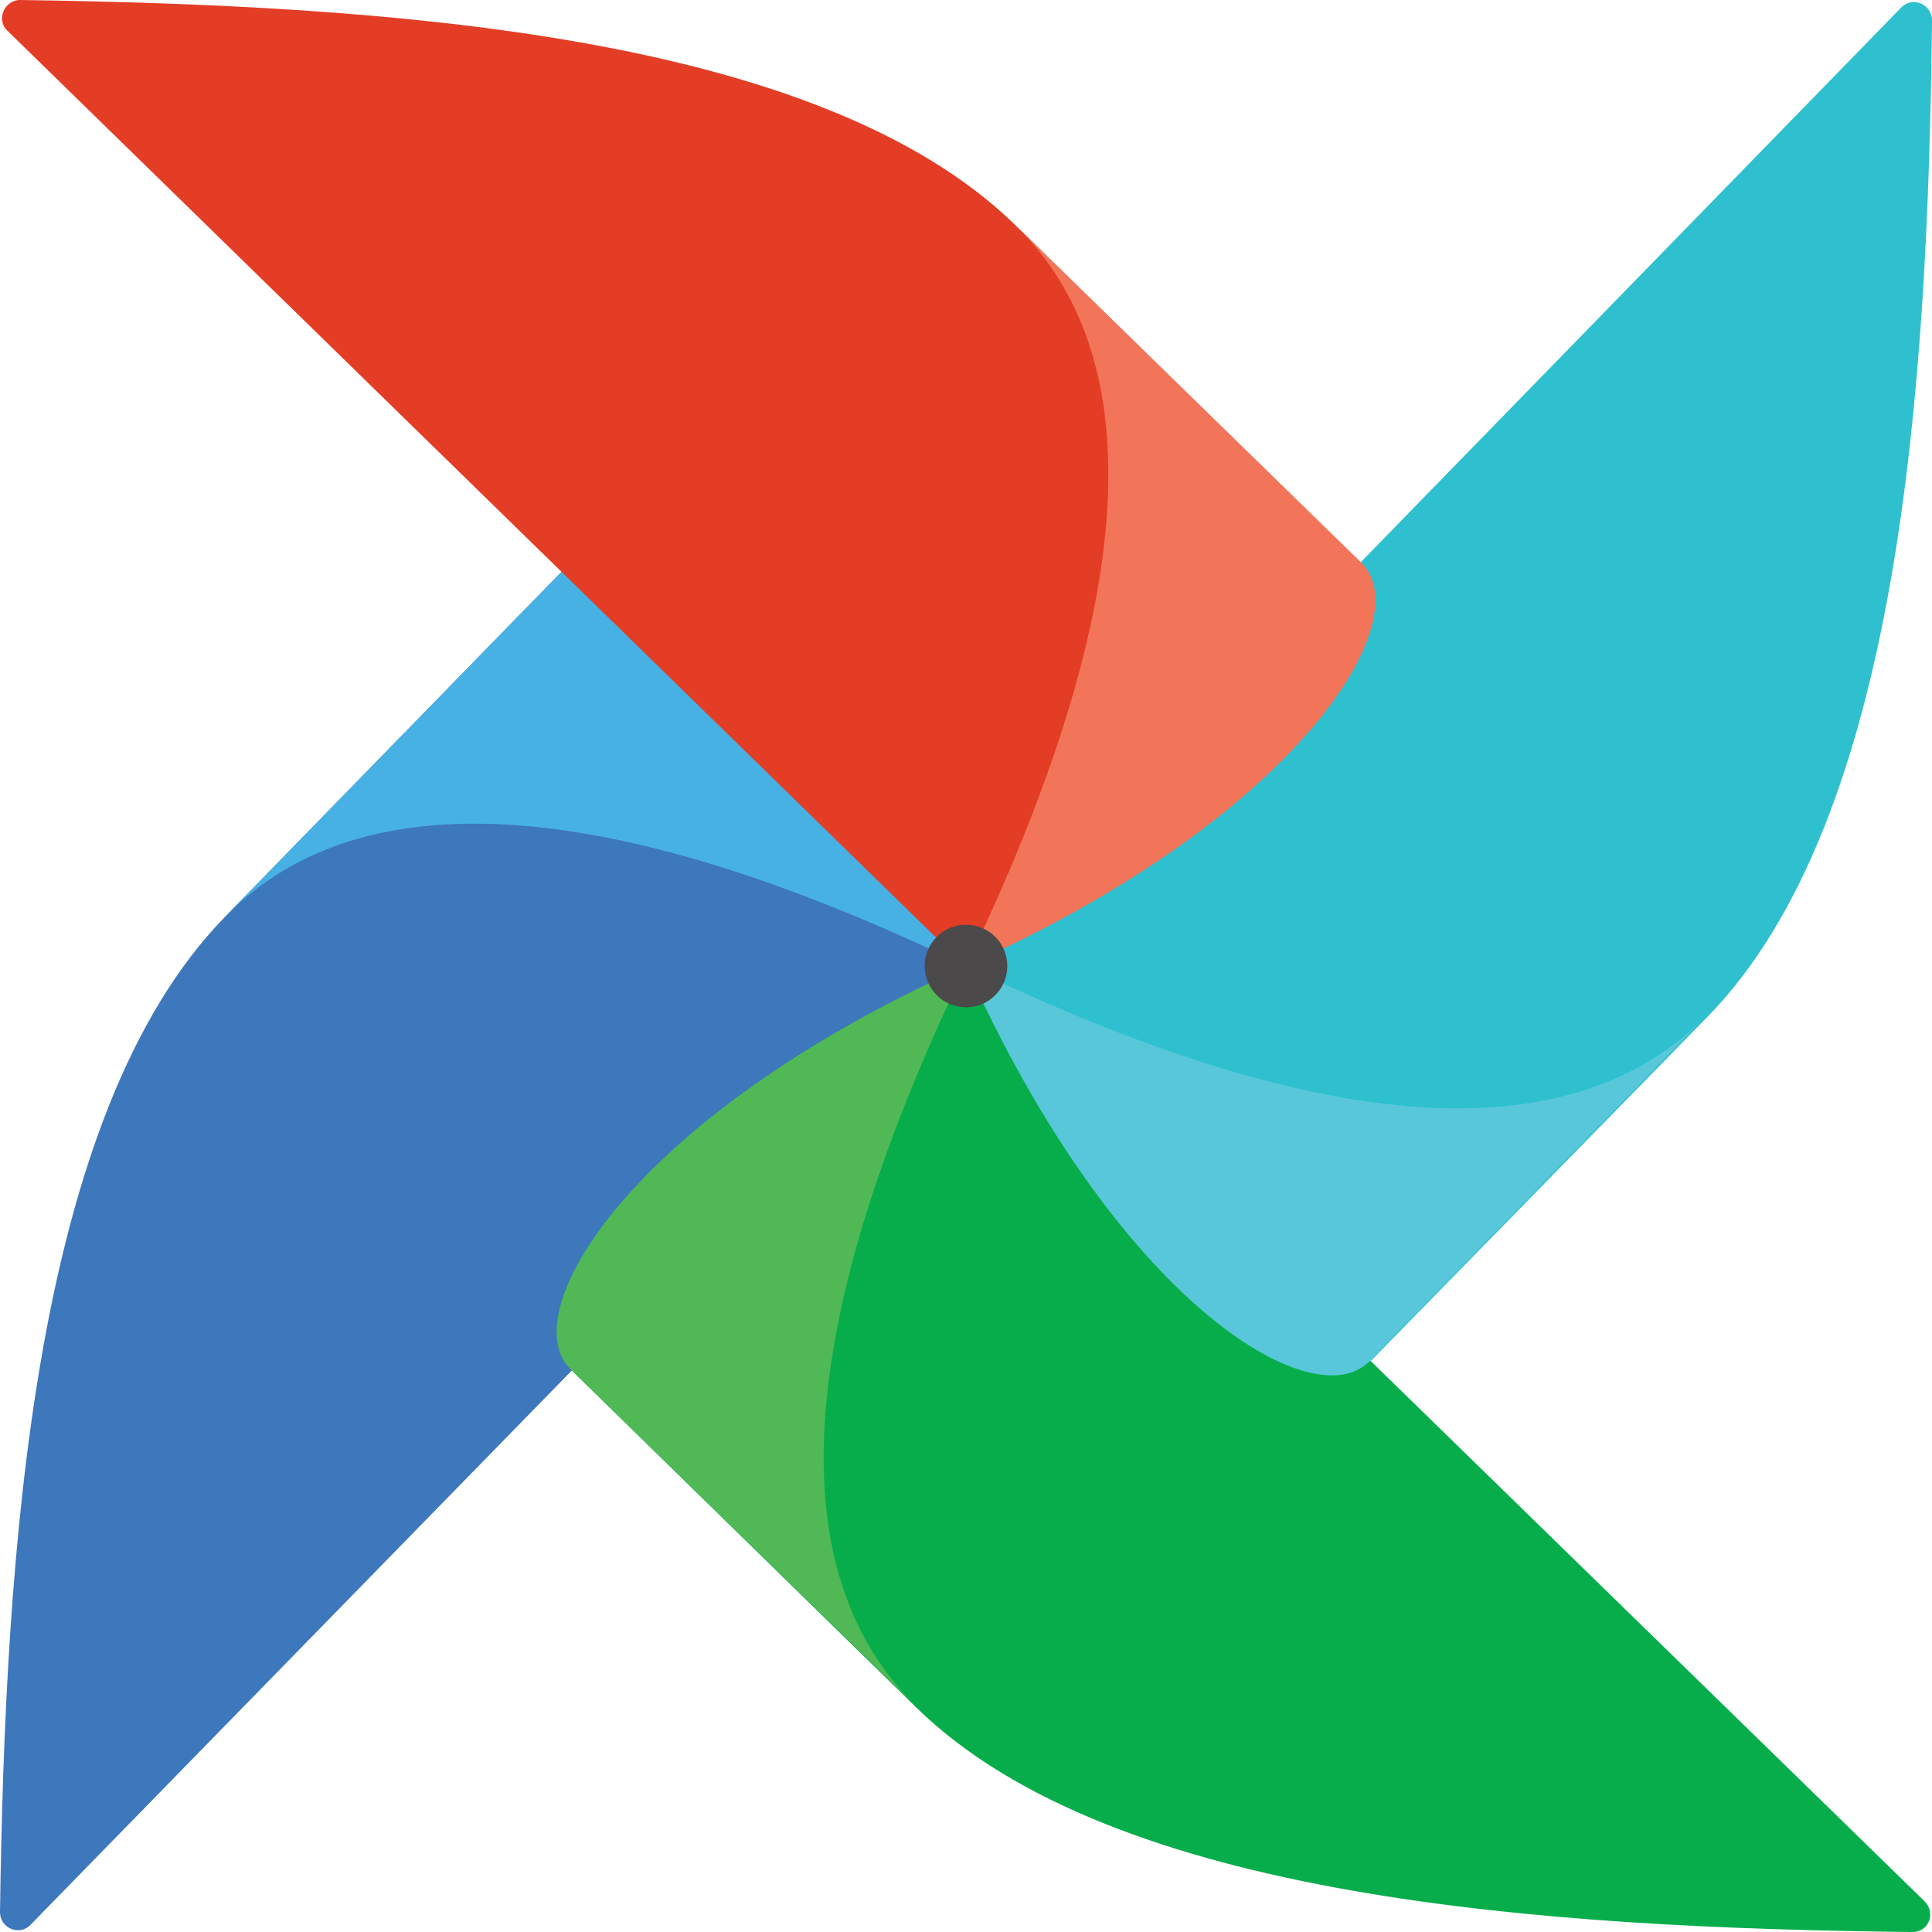
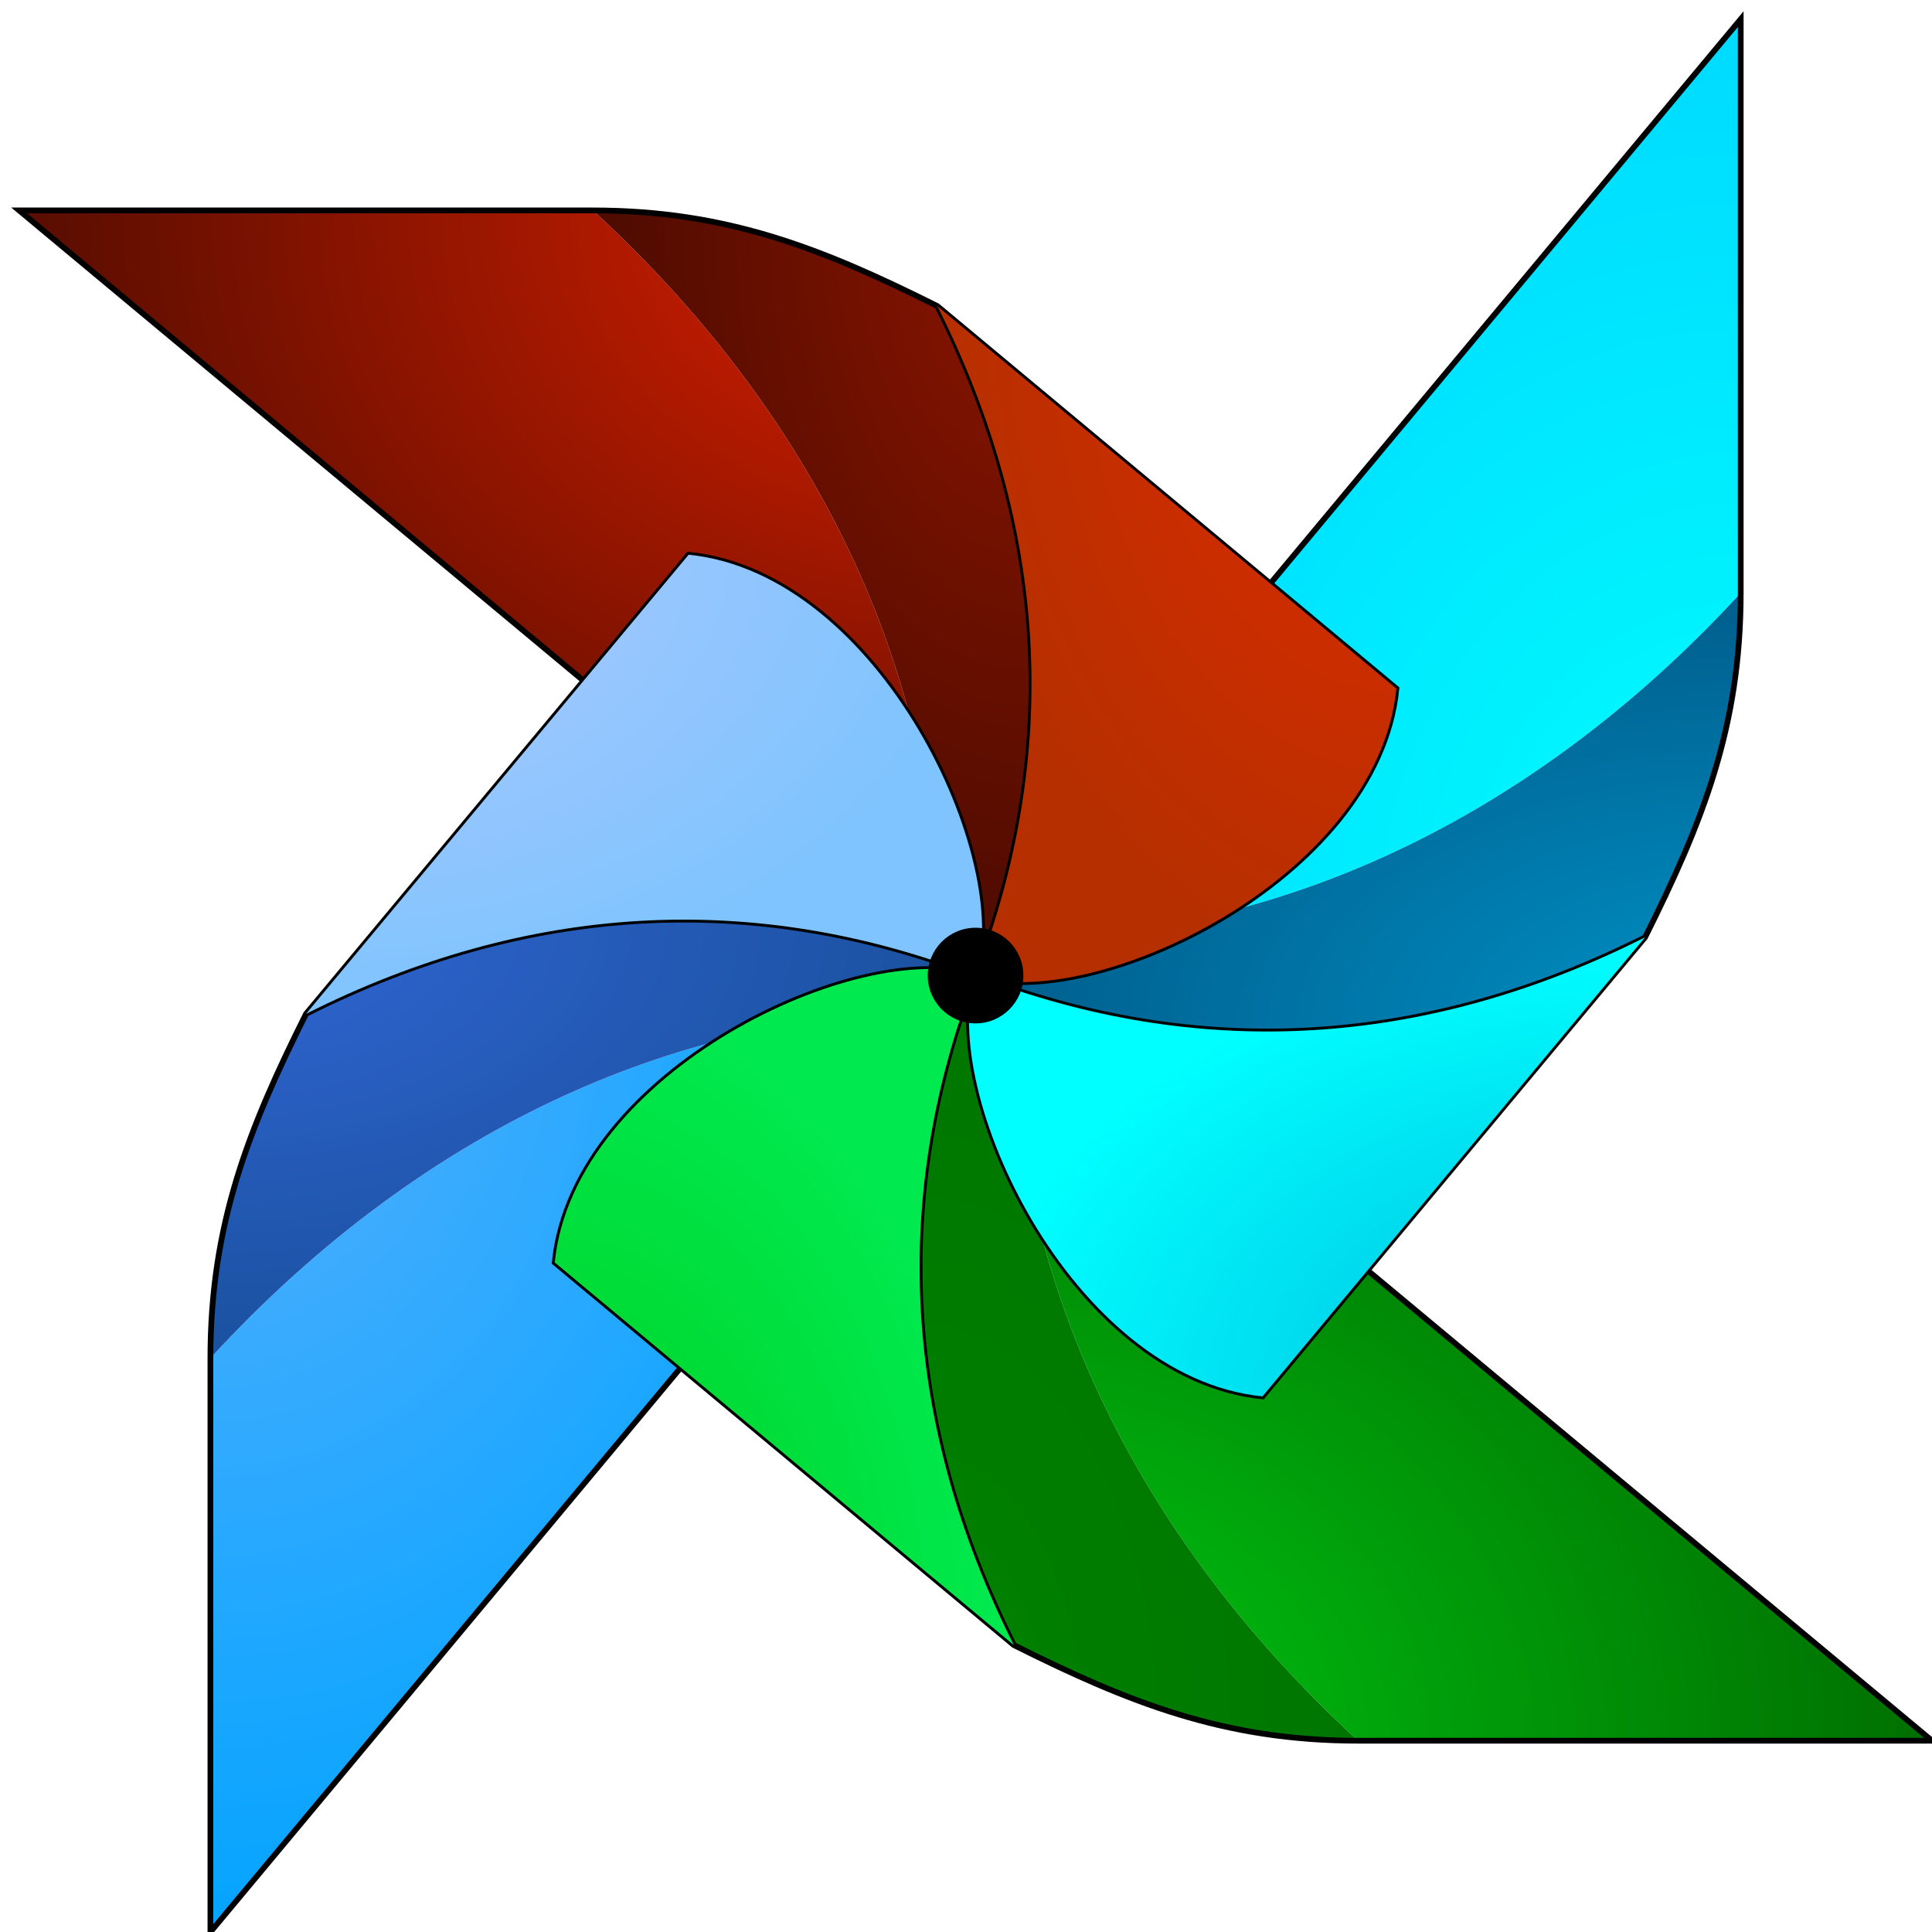
- <svg xmlns="http://www.w3.org/2000/svg" version="1.1" x="0px" y="0px" viewBox="0 0 182. 182.5" style="enable-background:new 0 0 182.5 182.5;" xml:space="preserve">
-   <style type="text/css">
-         .st0{fill:#3D77BC;}
-         .st1{fill:#07AD4B;}
-         .st2{fill-rule:evenodd;clip-rule:evenodd;fill:#50B956;}
-         .st3{fill:#2EC0CE;}
-         .st4{fill-rule:evenodd;clip-rule:evenodd;fill:#59C7DA;}
-         .st5{fill:#E33D26;}
-         .st6{fill-rule:evenodd;clip-rule:evenodd;fill:#F37559;}
-         .st7{fill-rule:evenodd;clip-rule:evenodd;fill:#47B1E4;}
-         .st8{fill:#4B4949;}
-     </style>
-   <g>
-     <path class="st0" d="M2.9,181.7l87.4-89.5c0.5-0.6,0.7-1.4,0.2-2.1c-5.3-7.4-15.1-8.7-18.7-13.7C61,61.7,58.3,53.3,53.6,53.8             c-0.3,0-0.6,0.2-0.8,0.4L21.2,86.6C3.1,105.2,0.5,146.2,0,180.5C0,182.1,1.9,182.8,2.9,181.7z" />
-     <path class="st7" d="M21.2,86.6c9.9-10.2,29.5-14.9,70,4.6C77.1,59.6,58.5,48.5,53.1,53.9L21.2,86.6z" />
-     <path class="st1" d="M181.7,179.5L92.2,92.2c-0.6-0.5-1.4-0.7-2.1-0.2c-7.4,5.3-8.7,15.1-13.7,18.7c-14.8,10.8-23.1,13.5-22.6,18.1             c0,0.3,0.2,0.6,0.4,0.8l32.3,31.6c18.6,18.2,59.6,20.8,93.9,21.2C182.1,182.5,182.8,180.6,181.7,179.5z" />
-     <path class="st2" d="M86.6,161.2c-10.2-9.9-14.9-29.5,4.6-70c-31.7,14.2-42.8,32.8-37.3,38.1L86.6,161.2z" />
-     <path class="st3" d="M179.5,0.7L92.2,90.3c-0.5,0.6-0.7,1.4-0.2,2.1c5.3,7.4,15.1,8.7,18.7,13.7c10.8,14.8,13.5,23.1,18.1,22.6             c0.3,0,0.6-0.2,0.8-0.4l31.6-32.3c18.2-18.6,20.8-59.6,21.2-93.9C182.5,0.4,180.6-0.4,179.5,0.7z" />
-     <path class="st4" d="M161.2,95.8c-9.9,10.2-29.5,14.9-70-4.6c14.2,31.7,32.8,42.8,38.1,37.3L161.2,95.8z" />
-     <path class="st5" d="M0.7,2.9l89.5,87.4c0.6,0.5,1.4,0.7,2.1,0.2c7.4-5.3,8.7-15.1,13.7-18.7c14.8-10.8,23.1-13.5,22.6-18.1             c0-0.3-0.2-0.6-0.4-0.8L95.8,21.2C77.2,3.1,36.3,0.5,1.9,0C0.4,0-0.4,1.9,0.7,2.9z" />
-     <path class="st6" d="M95.8,21.2c10.2,9.9,14.9,29.5-4.6,70c31.7-14.2,42.8-32.8,37.3-38.1L95.8,21.2z" />
-     <circle class="st8" cx="91.2" cy="91.2" r="3.9" />
-   </g>
+ <svg xmlns="http://www.w3.org/2000/svg" xmlns:xlink="http://www.w3.org/1999/xlink" viewBox="-0.01 -0.01 1.01 1.01" version="1.1">
+   <defs>
+     <g id="WheelBack">
+       <path fill="inherit" d="                 M 0.52 0.5                 L 1 0.9                 L 0.7 0.9                 A 0.8 0.6 0 0 1 0.52 0.5                 Z" />
+     </g>
+     <g id="WheelShadow">
+       <path fill="inherit" d="                 M 0.52 0.5                 A 0.8 0.6 0 0 0 0.7 0.9                 C 0.63 0.9 0.58 0.88 0.52 0.85                 A 2.5 1 0 0 1 0.5 0.5                 Z" />
+     </g>
+     <g id="WheelFront">
+       <path fill="inherit" d="                 M 0.5 0.5                 A 2.5 1 0 0 0 0.52 0.85                 L 0.28 0.65                 C 0.29 0.55 0.44 0.48 0.5 0.5                 Z" />
+     </g>
+     <g id="WheelOutline">
+       <path stroke="black" stroke-width="0.003" fill-opacity="0" d="                 M 0.64 0.6                 L 1 0.9                 L 0.7 0.9                 C 0.63 0.9 0.58 0.88 0.52 0.85                 L 0.28 0.65                 C 0.29 0.55 0.44 0.48 0.5 0.5                 M 0.52 0.85                 A 2.5 1 0 0 1 0.5 0.5                 " />
+     </g>
+     <radialGradient id="GreenBack" cx="0" cy="1" r="1">
+       <stop offset="0%" stop-color="#00c813" />
+       <stop offset="100%" stop-color="#006f00" />
+     </radialGradient>
+     <radialGradient id="GreenShadow" cx="0" cy="1" r="1">
+       <stop offset="0%" stop-color="#008200" />
+       <stop offset="100%" stop-color="#007600" />
+     </radialGradient>
+     <radialGradient id="GreenFront" cx="0" cy="1" r="1">
+       <stop offset="0%" stop-color="#00cd1d" />
+       <stop offset="1000%" stop-color="#00ea50" />
+     </radialGradient>
+     <radialGradient id="PeriwinkleBack" cx="0" cy="1" r="1">
+       <stop offset="0%" stop-color="#56affe" />
+       <stop offset="100%" stop-color="#04a4ff" />
+     </radialGradient>
+     <radialGradient id="PeriwinkleShadow" cx="0" cy="1" r="1">
+       <stop offset="0%" stop-color="#3166d4" />
+       <stop offset="100%" stop-color="#1a519f" />
+     </radialGradient>
+     <radialGradient id="PeriwinkleFront" cx="0" cy="1" r="1">
+       <stop offset="0%" stop-color="#b1c8fd" />
+       <stop offset="100%" stop-color="#7fc4fe" />
+     </radialGradient>
+     <radialGradient id="RedBack" cx="0" cy="1" r="1">
+       <stop offset="0%" stop-color="#df2000" />
+       <stop offset="100%" stop-color="#570d00" />
+     </radialGradient>
+     <radialGradient id="RedShadow" cx="0" cy="1" r="1">
+       <stop offset="0%" stop-color="#8e1500" />
+       <stop offset="100%" stop-color="#4c0b00" />
+     </radialGradient>
+     <radialGradient id="RedFront" cx="0" cy="1" r="1">
+       <stop offset="0%" stop-color="#e12b00" />
+       <stop offset="100%" stop-color="#b62f00" />
+     </radialGradient>
+     <radialGradient id="AzureBack" cx="0" cy="1" r="1">
+       <stop offset="0%" stop-color="#00fffe" />
+       <stop offset="100%" stop-color="#00daff" />
+     </radialGradient>
+     <radialGradient id="AzureShadow" cx="0" cy="1" r="1">
+       <stop offset="0%" stop-color="#0091c5" />
+       <stop offset="100%" stop-color="#005e8d" />
+     </radialGradient>
+     <radialGradient id="AzureFront" cx="0" cy="1" r="1">
+       <stop offset="0%" stop-color="#00b6dd" />
+       <stop offset="100%" stop-color="#00ffff" />
+     </radialGradient>
+   </defs>
+   <use xlink:href="#WheelBack" fill="url(#GreenBack)" transform="rotate(0 0.5 0.5)" />
+   <use xlink:href="#WheelBack" fill="url(#PeriwinkleBack)" transform="rotate(90 0.5 0.5)" />
+   <use xlink:href="#WheelBack" fill="url(#RedBack)" transform="rotate(180 0.5 0.5)" />
+   <use xlink:href="#WheelBack" fill="url(#AzureBack)" transform="rotate(270 0.5 0.5)" />
+   <use xlink:href="#WheelShadow" fill="url(#GreenShadow)" transform="rotate(0 0.5 0.5)" />
+   <use xlink:href="#WheelShadow" fill="url(#PeriwinkleShadow)" transform="rotate(90 0.5 0.5)" />
+   <use xlink:href="#WheelShadow" fill="url(#RedShadow)" transform="rotate(180 0.5 0.5)" />
+   <use xlink:href="#WheelShadow" fill="url(#AzureShadow)" transform="rotate(270 0.5 0.5)" />
+   <use xlink:href="#WheelOutline" transform="rotate(0 0.5 0.5)" />
+   <use xlink:href="#WheelOutline" transform="rotate(90 0.5 0.5)" />
+   <use xlink:href="#WheelOutline" transform="rotate(180 0.5 0.5)" />
+   <use xlink:href="#WheelOutline" transform="rotate(270 0.5 0.5)" />
+   <use xlink:href="#WheelFront" fill="url(#GreenFront)" transform="rotate(0 0.5 0.5)" />
+   <use xlink:href="#WheelFront" fill="url(#PeriwinkleFront)" transform="rotate(90 0.5 0.5)" />
+   <use xlink:href="#WheelFront" fill="url(#RedFront)" transform="rotate(180 0.5 0.5)" />
+   <use xlink:href="#WheelFront" fill="url(#AzureFront)" transform="rotate(270 0.5 0.5)" />
+   <circle cx="0.5" cy="0.5" r="0.025" fill="black" />
</svg>
